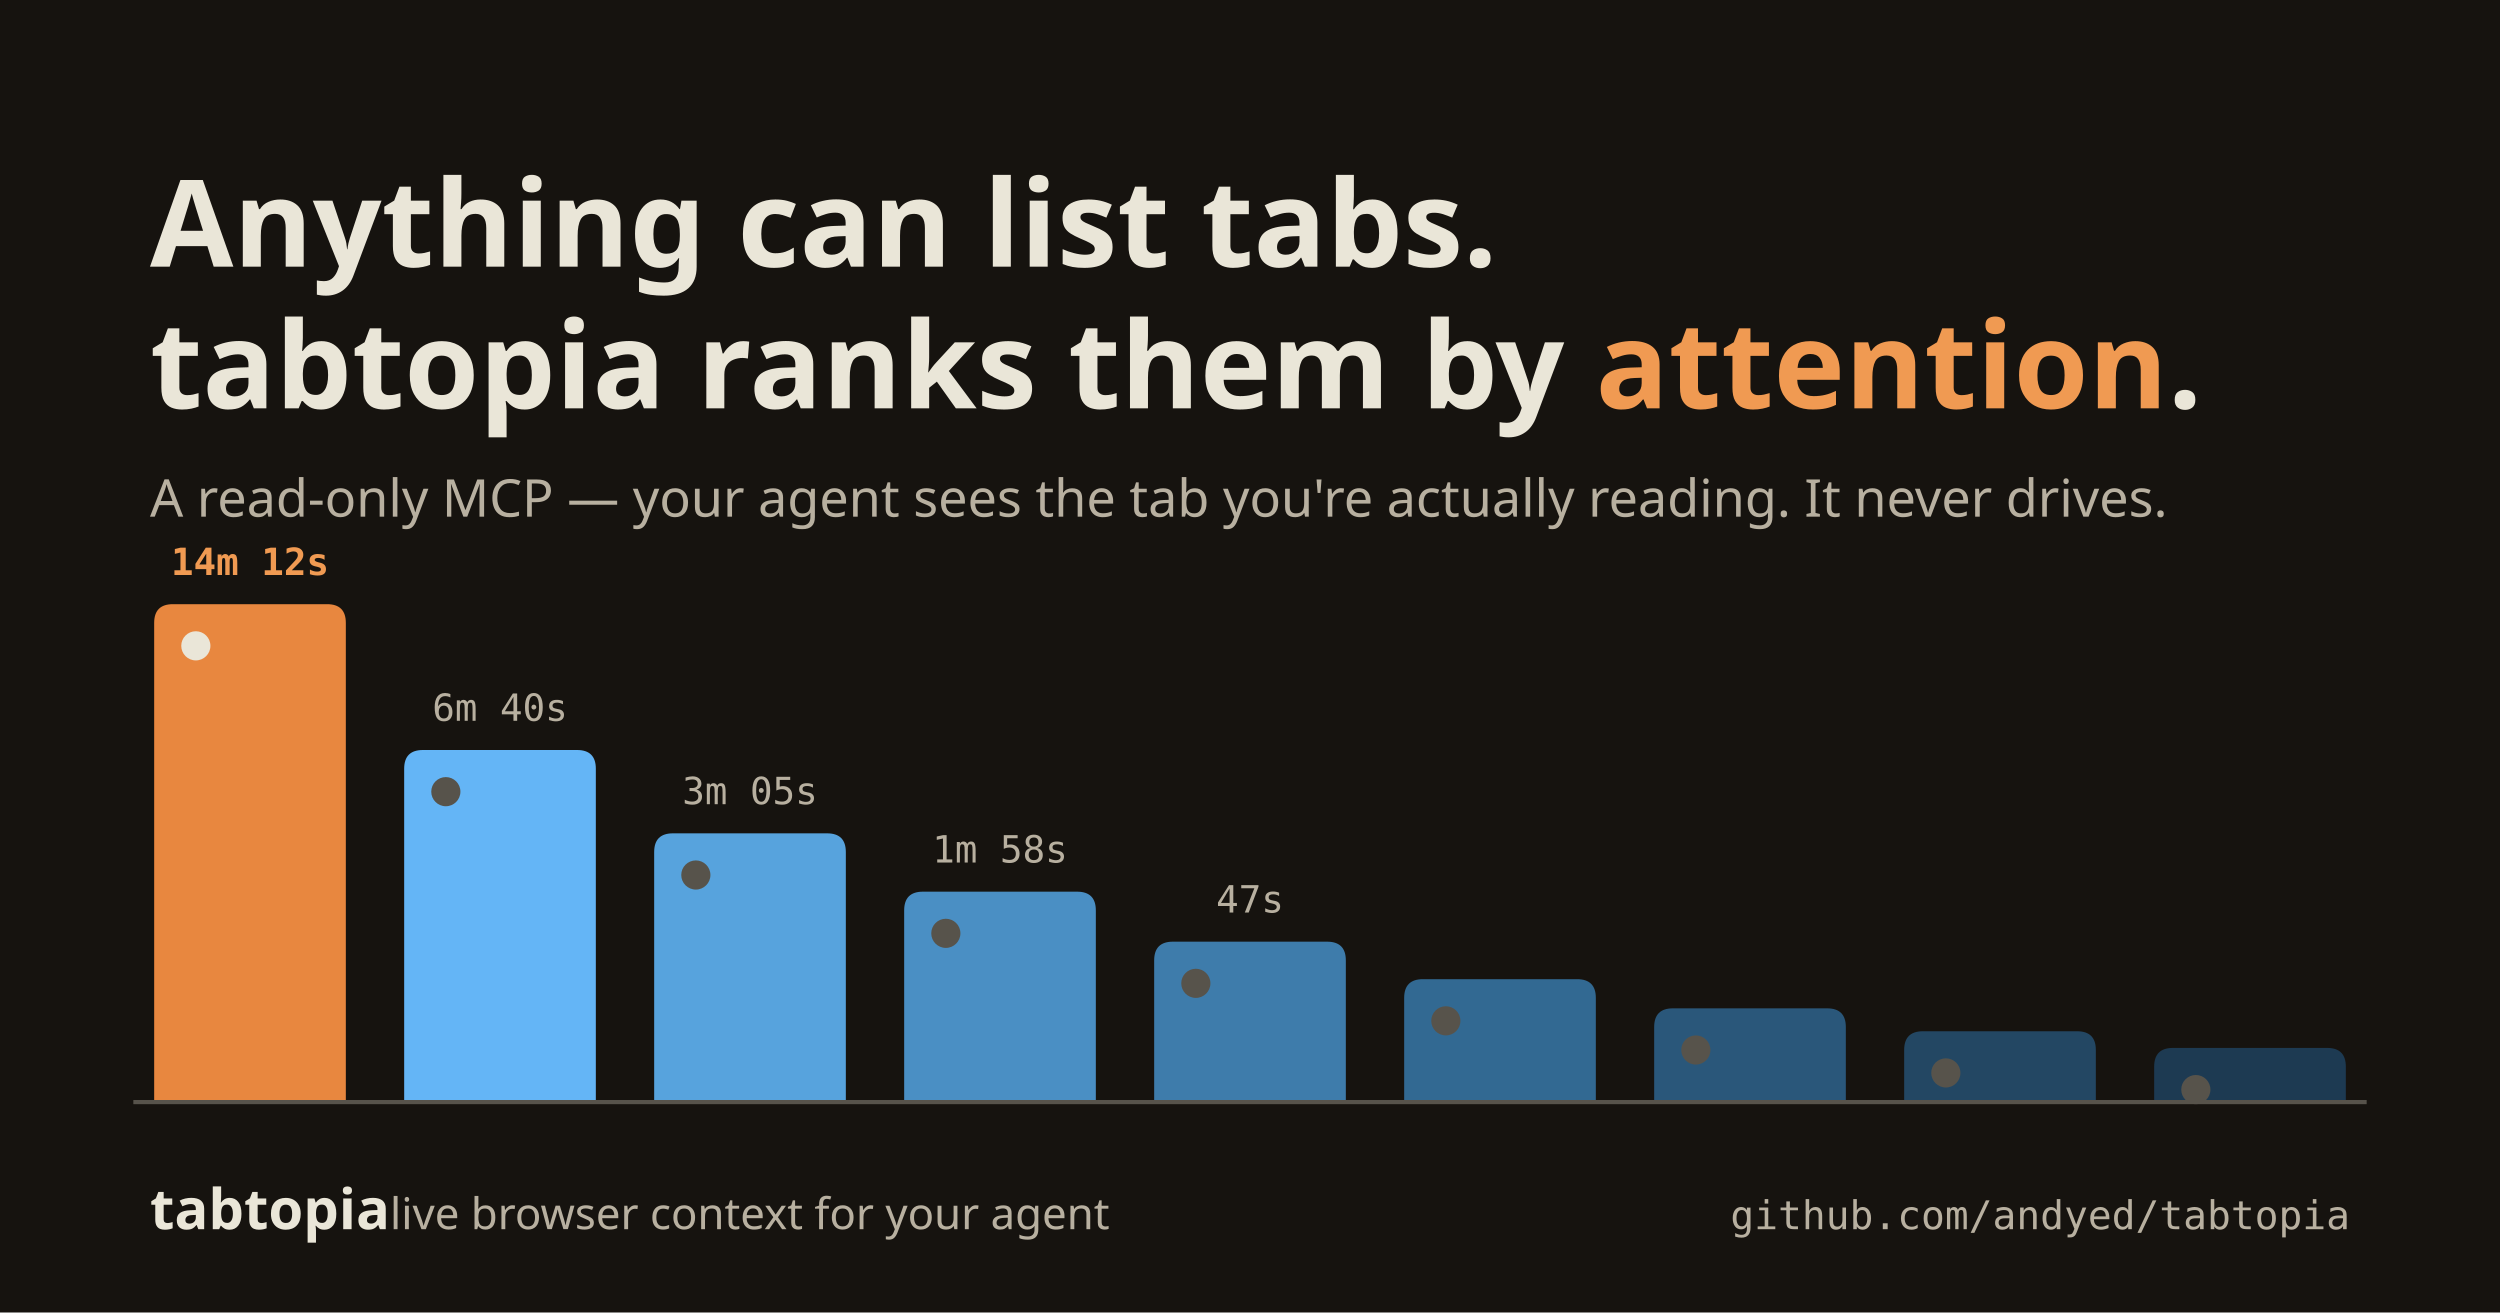
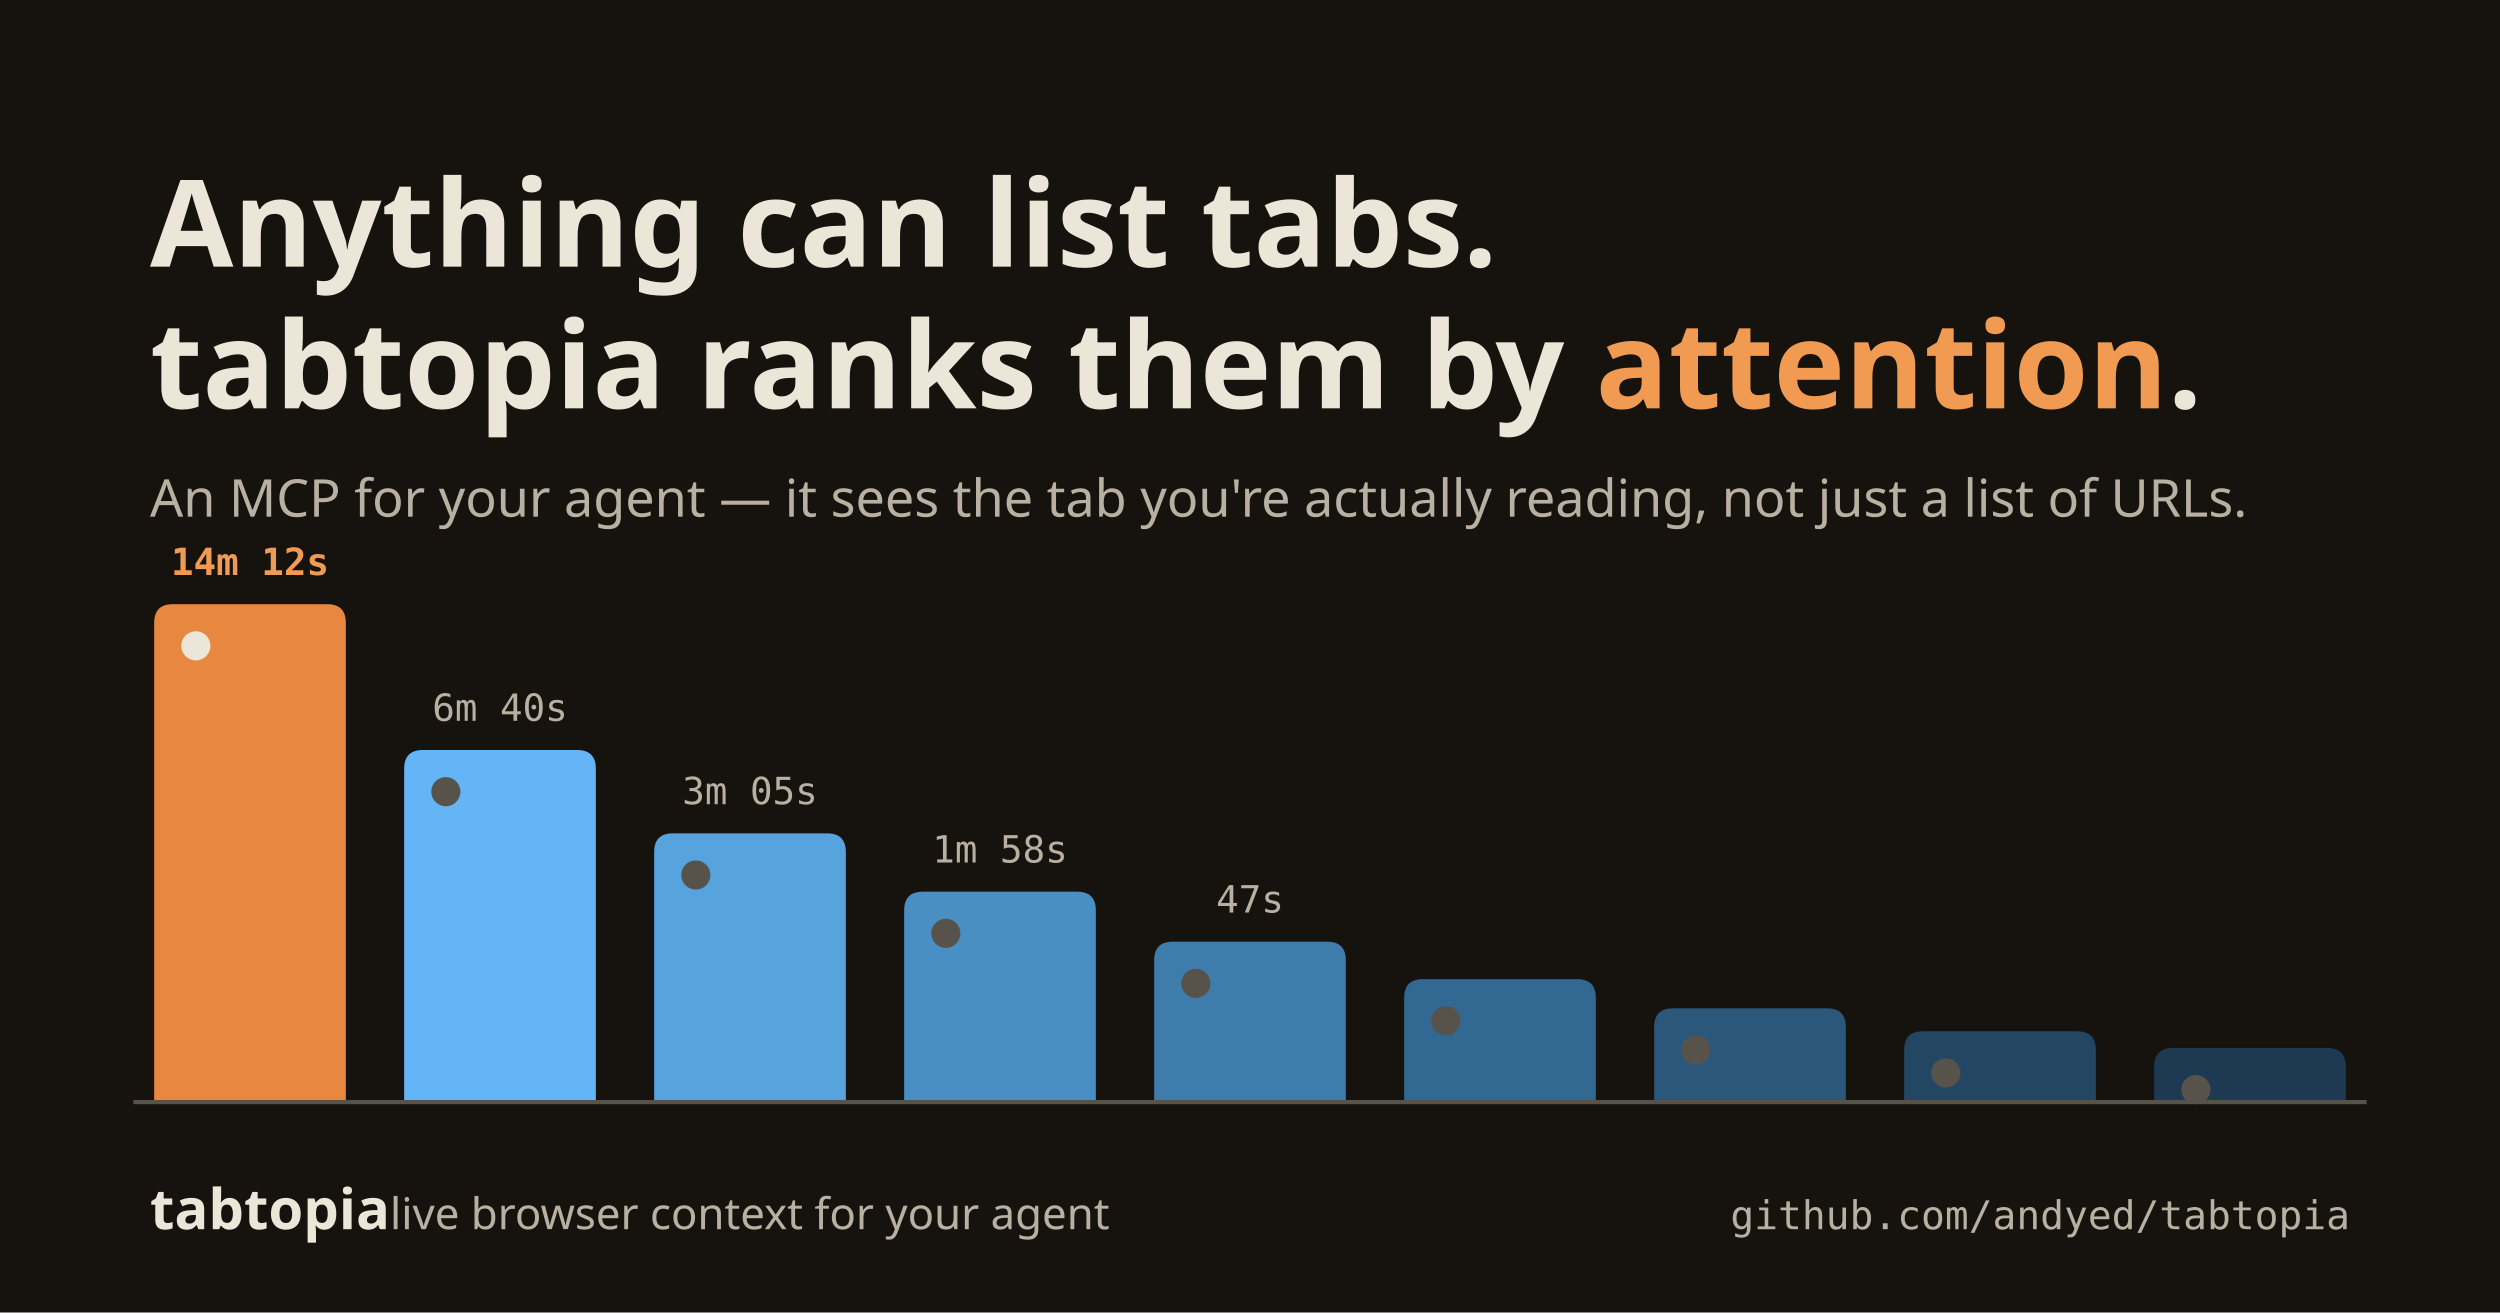
<svg xmlns="http://www.w3.org/2000/svg" width="1200" height="630" viewBox="0 0 1200 630">
  <rect width="1200" height="630" fill="#16130f" />
  <text x="72" y="128" font-family="Avenir Next, Avenir, sans-serif" font-size="58" font-weight="700" fill="#eae6d8">Anything can list tabs.</text>
  <text x="72" y="196" font-family="Avenir Next, Avenir, sans-serif" font-size="58" font-weight="700" fill="#eae6d8">tabtopia ranks them by <tspan fill="#f09a52">attention</tspan>.</text>
-   <text x="72" y="248" font-family="Avenir Next, Avenir, sans-serif" font-size="25" font-weight="500" fill="#b8b0a0">A read-only MCP — your agent sees the tab you're actually reading. It never drives.</text>
+   <text x="72" y="248" font-family="Avenir Next, Avenir, sans-serif" font-size="25" font-weight="500" fill="#b8b0a0">An MCP for your agent — it sees the tab you're actually reading, not just a list of URLs.</text>
  <path d="M 74.0 528 L 74.0 299 Q 74.0 290 83.0 290 L 157.0 290 Q 166.0 290 166.0 299 L 166.0 528 Z" fill="#e8873f" />
  <circle cx="94.0" cy="310" r="7" fill="#eae6d8" />
  <text x="120.0" y="276" text-anchor="middle" font-family="Menlo, monospace" font-size="18" font-weight="700" fill="#f09a52">14m 12s</text>
  <path d="M 194.0 528 L 194.0 369 Q 194.0 360 203.0 360 L 277.0 360 Q 286.0 360 286.0 369 L 286.0 528 Z" fill="#64b5f6" />
  <circle cx="214.0" cy="380" r="7" fill="#57534b" />
  <text x="240.0" y="346" text-anchor="middle" font-family="Menlo, monospace" font-size="18" font-weight="500" fill="#b8b0a0">6m 40s</text>
  <path d="M 314.0 528 L 314.0 409 Q 314.0 400 323.0 400 L 397.0 400 Q 406.0 400 406.0 409 L 406.0 528 Z" fill="#57a3dd" />
  <circle cx="334.0" cy="420" r="7" fill="#57534b" />
  <text x="360.0" y="386" text-anchor="middle" font-family="Menlo, monospace" font-size="18" font-weight="500" fill="#b8b0a0">3m 05s</text>
  <path d="M 434.0 528 L 434.0 437 Q 434.0 428 443.0 428 L 517.0 428 Q 526.0 428 526.0 437 L 526.0 528 Z" fill="#4a8fc4" />
  <circle cx="454.0" cy="448" r="7" fill="#57534b" />
  <text x="480.0" y="414" text-anchor="middle" font-family="Menlo, monospace" font-size="18" font-weight="500" fill="#b8b0a0">1m 58s</text>
  <path d="M 554.0 528 L 554.0 461 Q 554.0 452 563.0 452 L 637.0 452 Q 646.0 452 646.0 461 L 646.0 528 Z" fill="#3e7cab" />
  <circle cx="574.0" cy="472" r="7" fill="#57534b" />
  <text x="600.0" y="438" text-anchor="middle" font-family="Menlo, monospace" font-size="18" font-weight="500" fill="#b8b0a0">47s</text>
  <path d="M 674.0 528 L 674.0 479 Q 674.0 470 683.0 470 L 757.0 470 Q 766.0 470 766.0 479 L 766.0 528 Z" fill="#326992" />
  <circle cx="694.0" cy="490" r="7" fill="#57534b" />
  <path d="M 794.0 528 L 794.0 493 Q 794.0 484 803.0 484 L 877.0 484 Q 886.0 484 886.0 493 L 886.0 528 Z" fill="#2a577a" />
  <circle cx="814.0" cy="504" r="7" fill="#57534b" />
  <path d="M 914.0 528 L 914.0 504 Q 914.0 495 923.0 495 L 997.0 495 Q 1006.0 495 1006.0 504 L 1006.0 528 Z" fill="#234763" />
  <circle cx="934.0" cy="515" r="7" fill="#57534b" />
  <path d="M 1034.0 528 L 1034.0 512 Q 1034.0 503 1043.0 503 L 1117.0 503 Q 1126.0 503 1126.0 512 L 1126.0 528 Z" fill="#1d3a52" />
  <circle cx="1054.0" cy="523" r="7" fill="#57534b" />
  <rect x="64" y="528" width="1072" height="2" fill="#57534b" />
  <text x="72" y="590" font-family="Avenir Next, Avenir, sans-serif" font-size="27" font-weight="700" fill="#eae6d8">tabtopia<tspan font-size="21" font-weight="500" fill="#b8b0a0">   live browser context for your agent</tspan>
  </text>
  <text x="1128" y="590" text-anchor="end" font-family="Menlo, monospace" font-size="19" font-weight="500" fill="#b8b0a0">github.com/andyed/tabtopia</text>
</svg>
